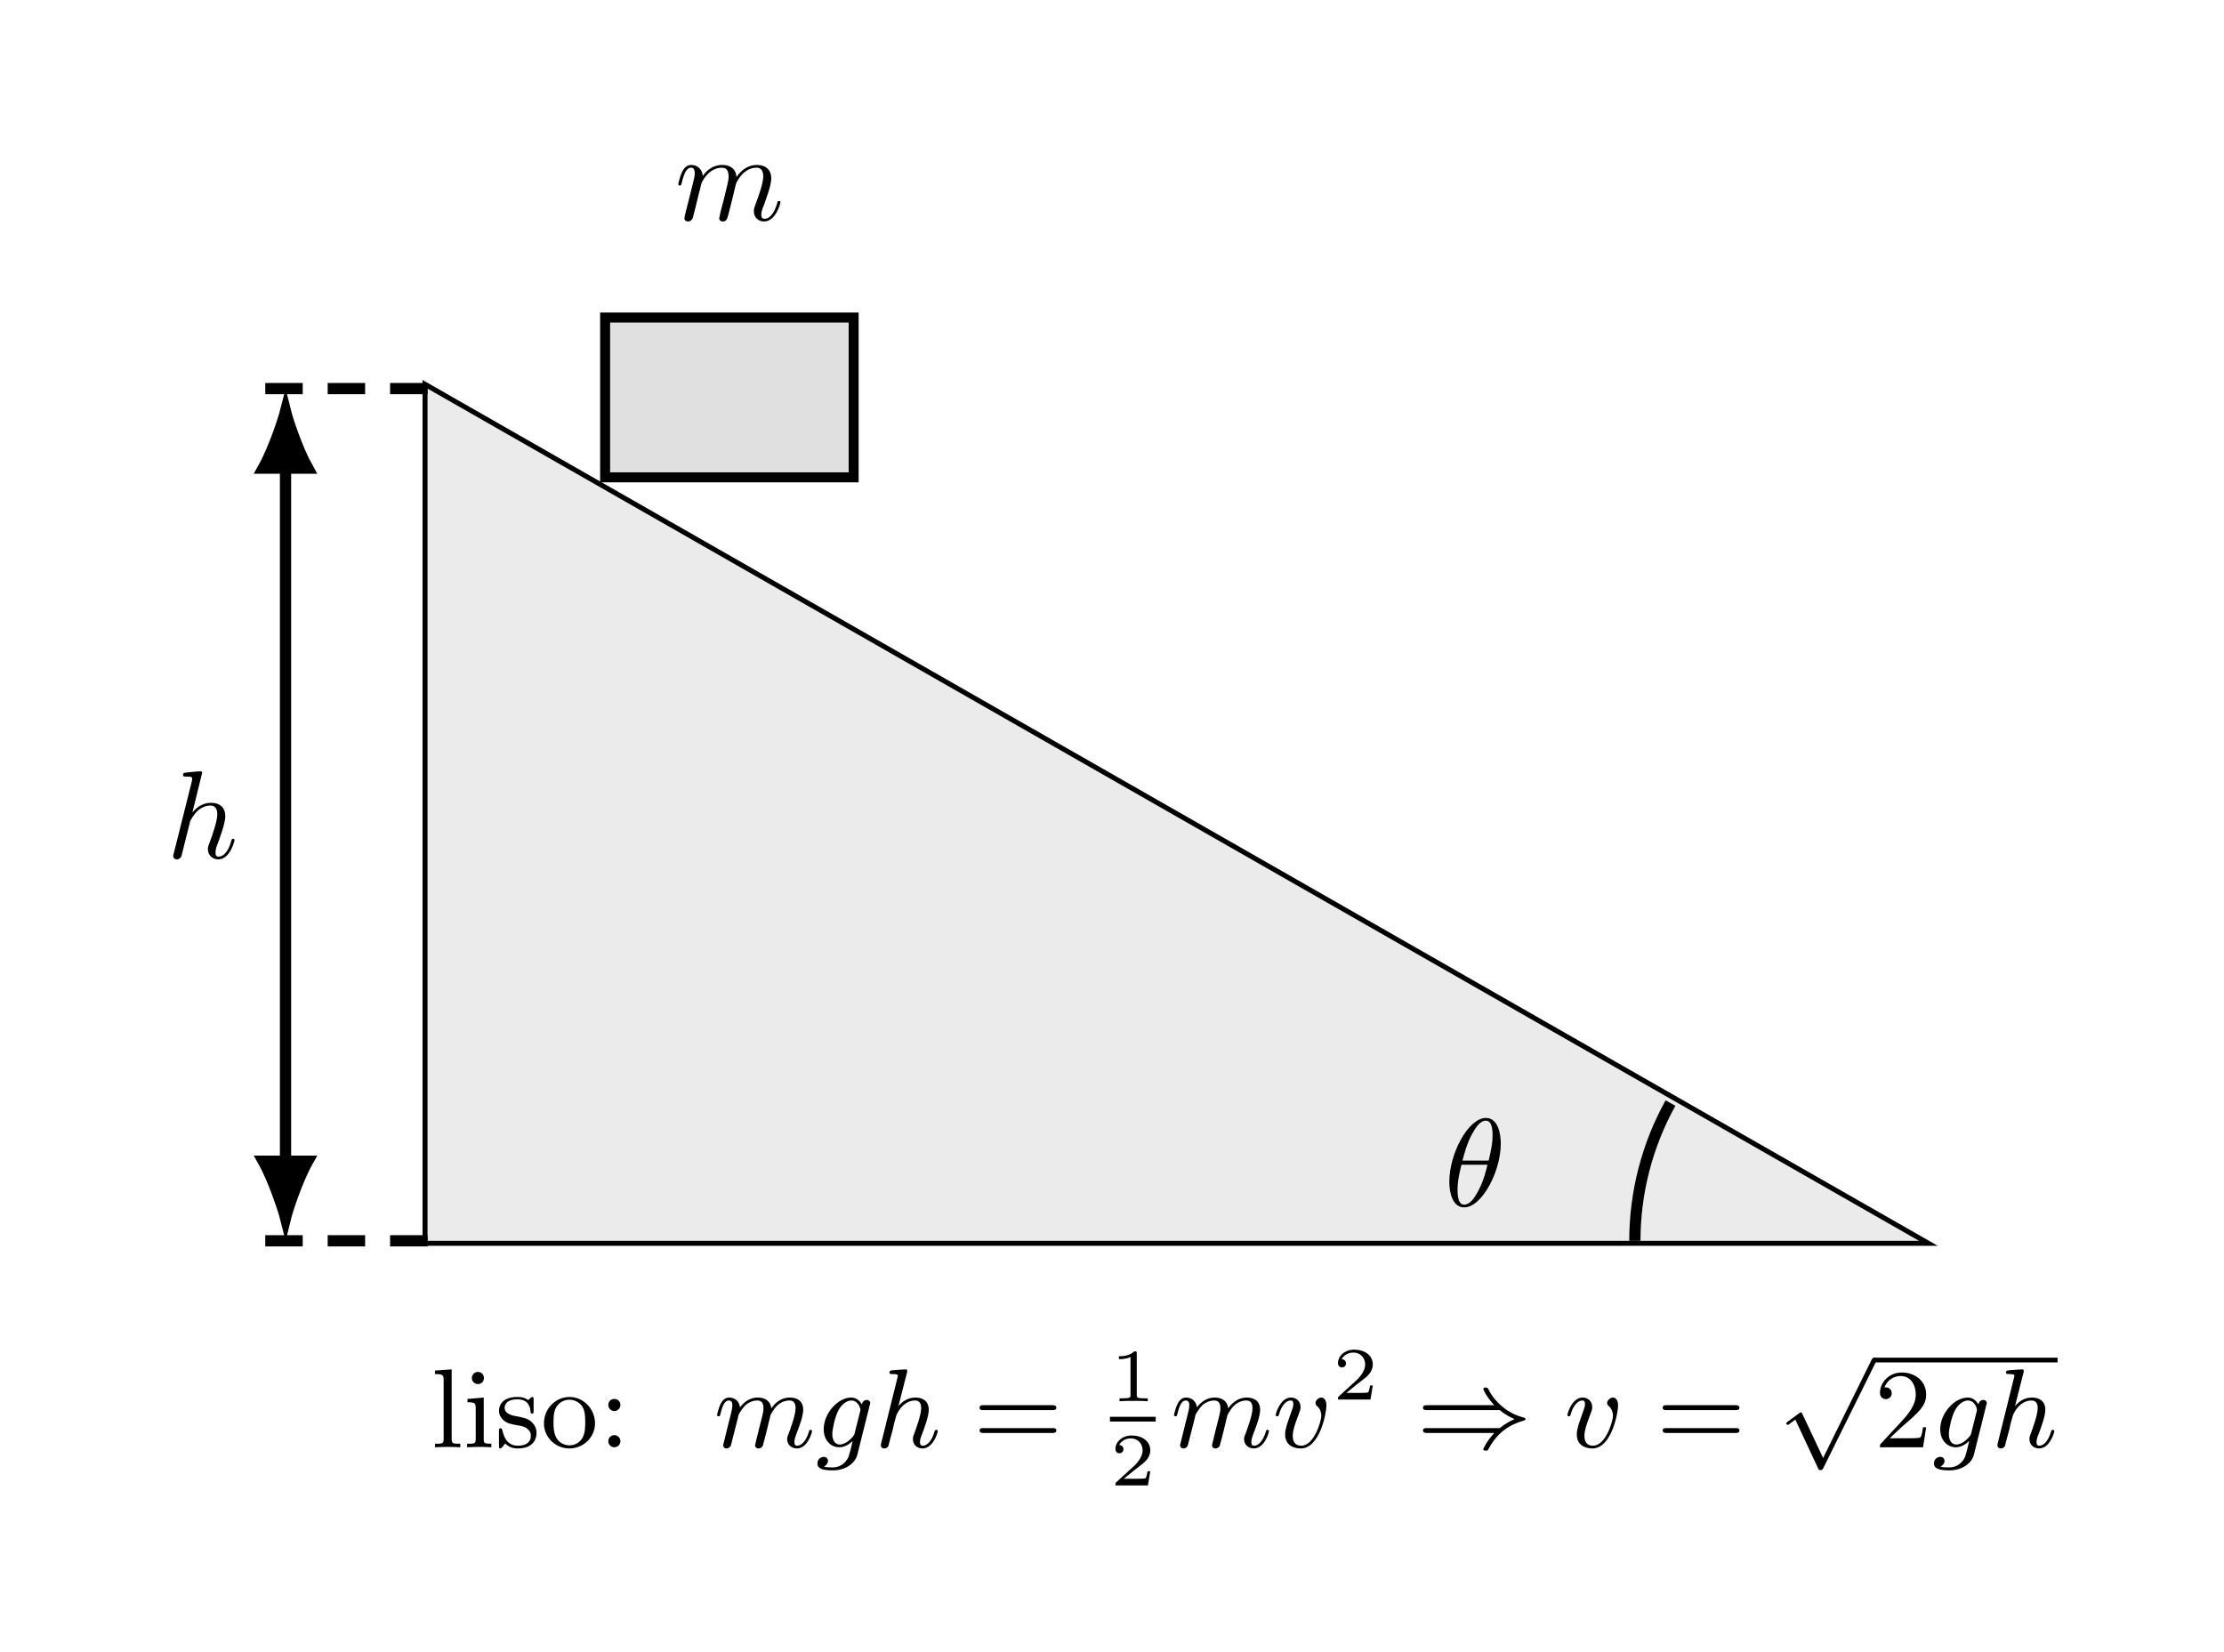
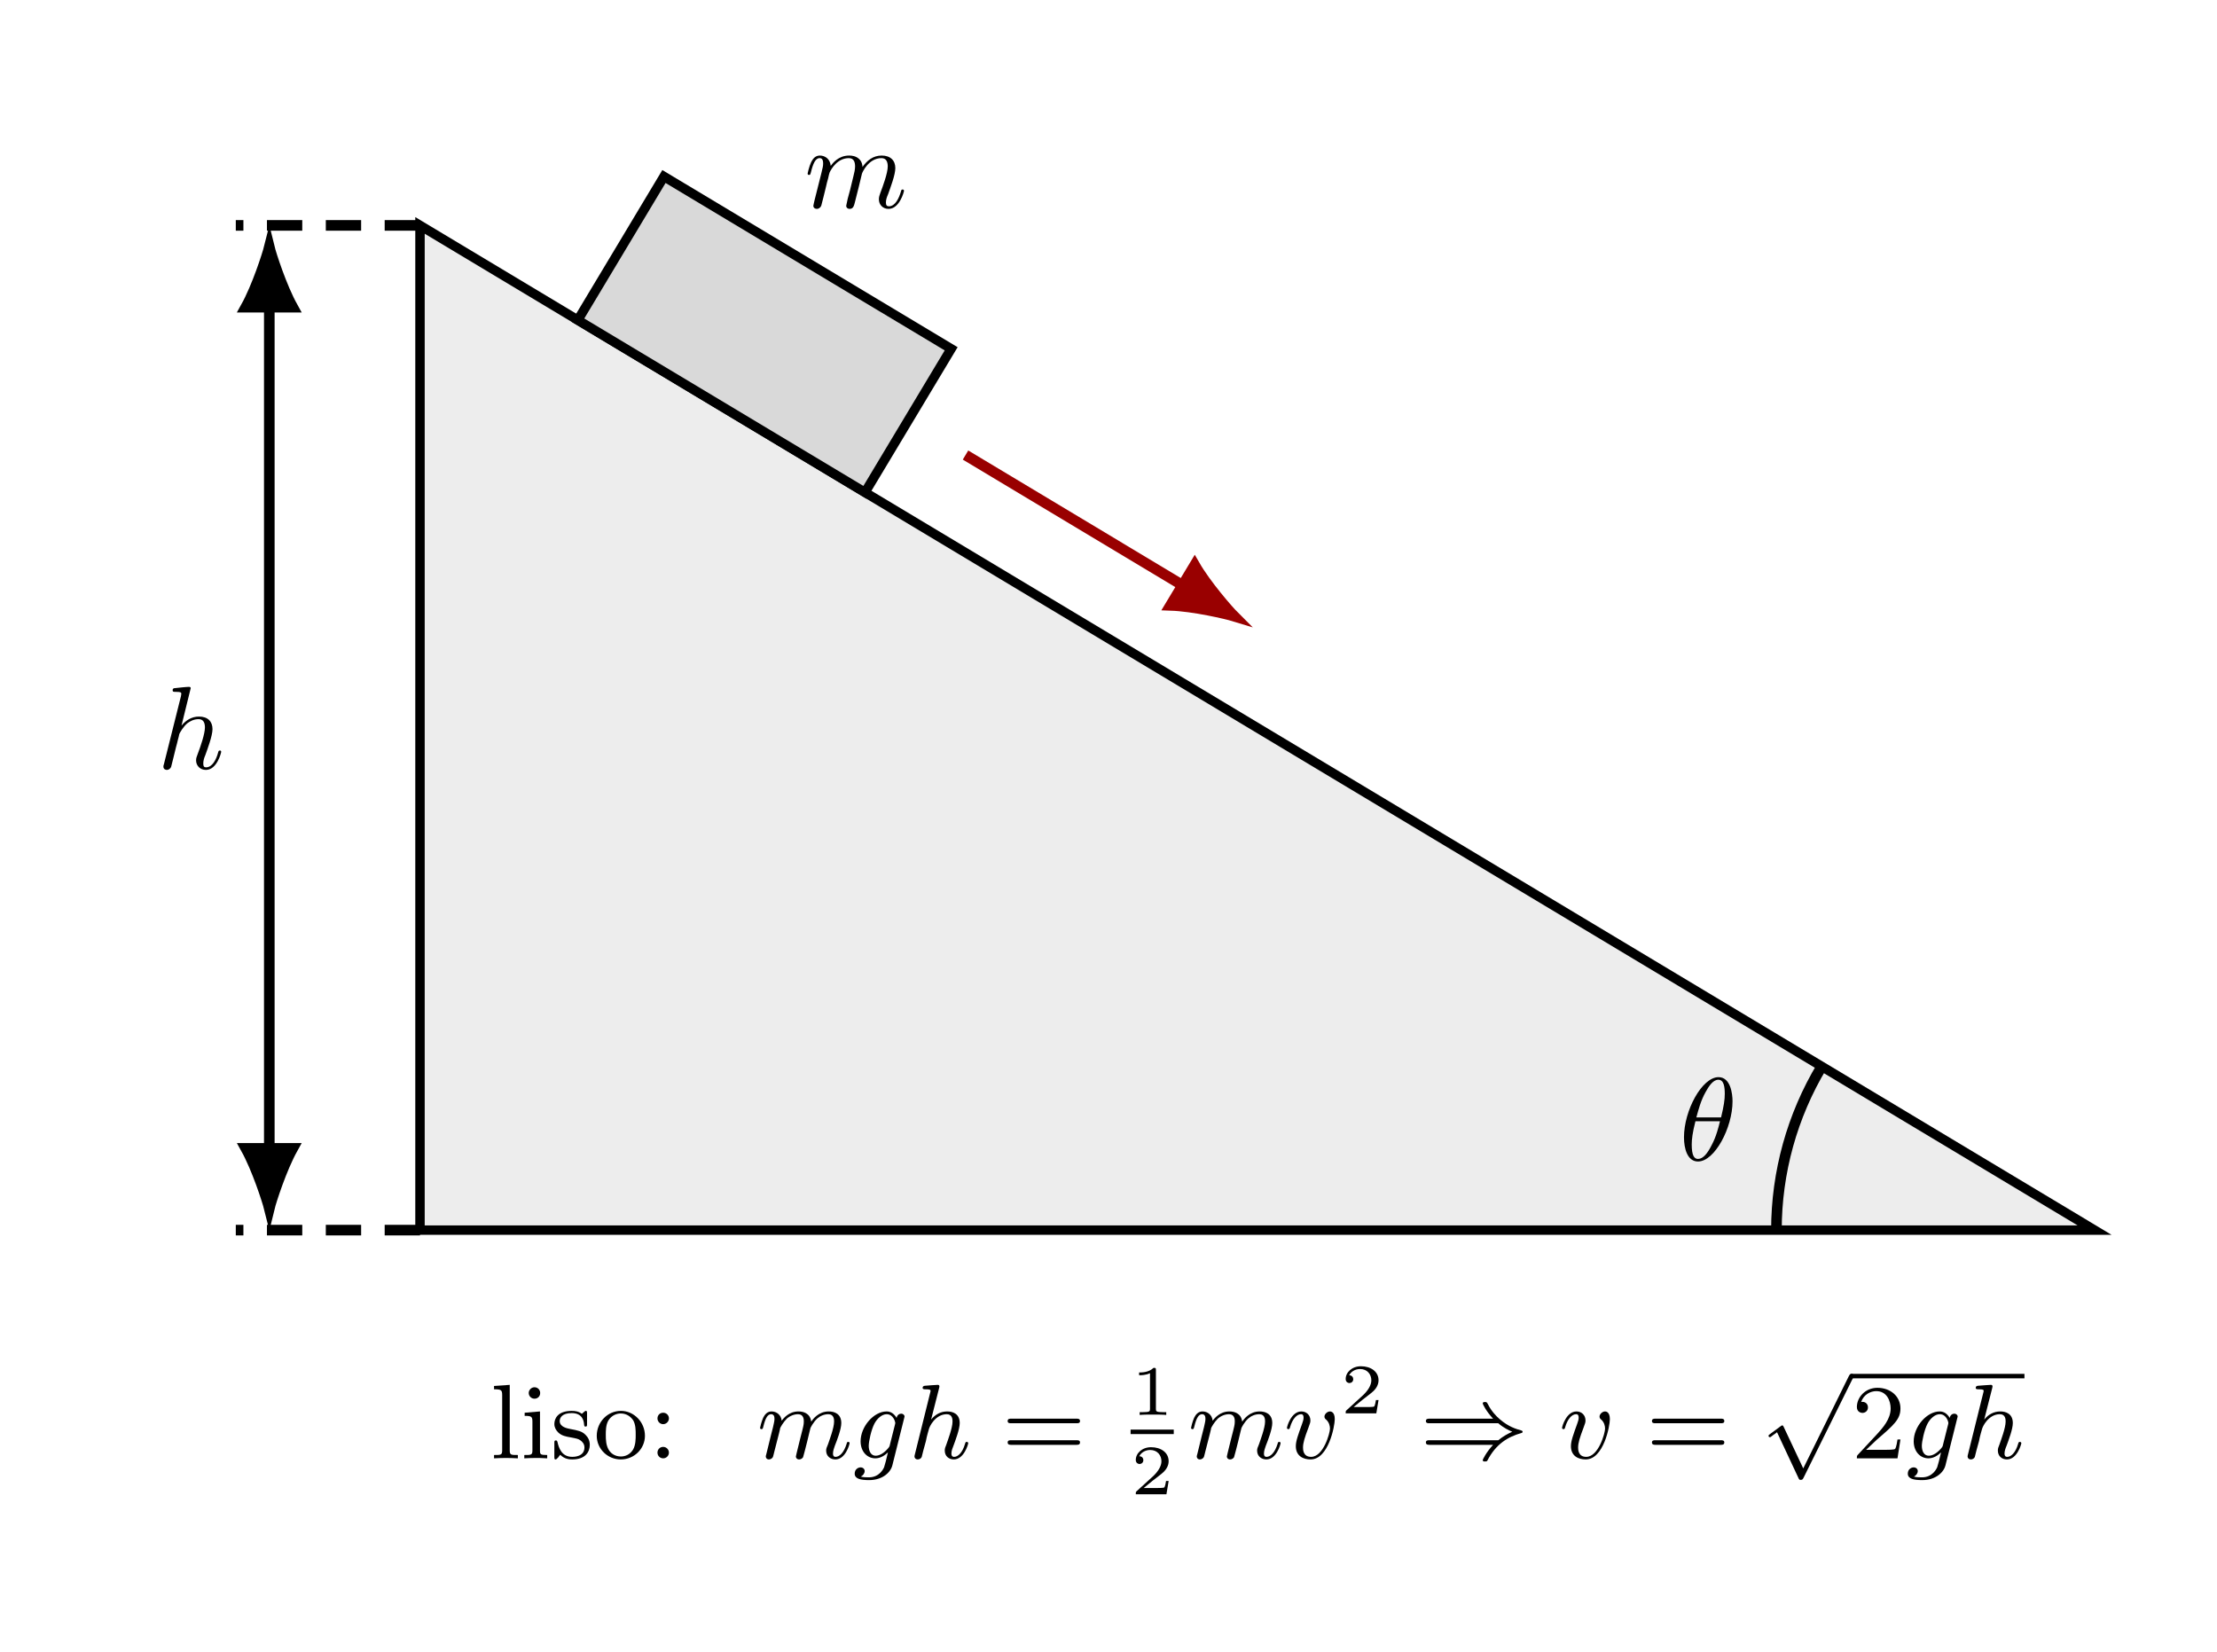
- <svg xmlns="http://www.w3.org/2000/svg" xmlns:xlink="http://www.w3.org/1999/xlink" width="177.538pt" height="131.858pt" viewBox="0 0 177.538 131.858" version="1.1">
+ <svg xmlns="http://www.w3.org/2000/svg" xmlns:xlink="http://www.w3.org/1999/xlink" width="187.641pt" height="139.763pt" viewBox="0 0 187.641 139.763" version="1.1">
  <defs>
    <g>
      <symbol overflow="visible" id="glyph0-0">
        <path style="stroke:none;" d="" />
      </symbol>
      <symbol overflow="visible" id="glyph0-1">
        <path style="stroke:none;" d="M 0.875 -0.594 C 0.844 -0.438 0.781 -0.203 0.781 -0.156 C 0.781 0.016 0.922 0.109 1.078 0.109 C 1.203 0.109 1.375 0.031 1.453 -0.172 C 1.453 -0.188 1.578 -0.656 1.641 -0.906 L 1.859 -1.797 C 1.906 -2.031 1.969 -2.25 2.031 -2.469 C 2.062 -2.641 2.141 -2.938 2.156 -2.969 C 2.297 -3.281 2.828 -4.188 3.781 -4.188 C 4.234 -4.188 4.312 -3.812 4.312 -3.484 C 4.312 -3.234 4.25 -2.953 4.172 -2.656 L 3.891 -1.5 L 3.688 -0.75 C 3.656 -0.547 3.562 -0.203 3.562 -0.156 C 3.562 0.016 3.703 0.109 3.844 0.109 C 4.156 0.109 4.219 -0.141 4.297 -0.453 C 4.438 -1.016 4.812 -2.469 4.891 -2.859 C 4.922 -2.984 5.453 -4.188 6.547 -4.188 C 6.969 -4.188 7.078 -3.844 7.078 -3.484 C 7.078 -2.922 6.656 -1.781 6.453 -1.25 C 6.375 -1.016 6.328 -0.906 6.328 -0.703 C 6.328 -0.234 6.672 0.109 7.141 0.109 C 8.078 0.109 8.453 -1.344 8.453 -1.422 C 8.453 -1.531 8.359 -1.531 8.328 -1.531 C 8.234 -1.531 8.234 -1.5 8.188 -1.344 C 8.031 -0.812 7.719 -0.109 7.172 -0.109 C 7 -0.109 6.922 -0.203 6.922 -0.438 C 6.922 -0.688 7.016 -0.922 7.109 -1.141 C 7.297 -1.672 7.719 -2.766 7.719 -3.344 C 7.719 -3.984 7.312 -4.406 6.562 -4.406 C 5.828 -4.406 5.312 -3.969 4.938 -3.438 C 4.938 -3.562 4.906 -3.906 4.625 -4.141 C 4.375 -4.359 4.062 -4.406 3.812 -4.406 C 2.906 -4.406 2.422 -3.766 2.25 -3.531 C 2.203 -4.109 1.781 -4.406 1.328 -4.406 C 0.875 -4.406 0.688 -4.016 0.594 -3.844 C 0.422 -3.484 0.297 -2.906 0.297 -2.875 C 0.297 -2.766 0.391 -2.766 0.406 -2.766 C 0.516 -2.766 0.516 -2.781 0.578 -3 C 0.75 -3.703 0.953 -4.188 1.312 -4.188 C 1.469 -4.188 1.609 -4.109 1.609 -3.734 C 1.609 -3.516 1.578 -3.406 1.453 -2.891 Z M 0.875 -0.594 " />
      </symbol>
      <symbol overflow="visible" id="glyph0-2">
        <path style="stroke:none;" d="M 2.859 -6.812 C 2.859 -6.812 2.859 -6.922 2.734 -6.922 C 2.5 -6.922 1.781 -6.844 1.516 -6.812 C 1.438 -6.812 1.328 -6.797 1.328 -6.625 C 1.328 -6.5 1.422 -6.5 1.562 -6.5 C 2.047 -6.5 2.062 -6.438 2.062 -6.328 L 2.031 -6.125 L 0.594 -0.391 C 0.547 -0.25 0.547 -0.234 0.547 -0.172 C 0.547 0.062 0.75 0.109 0.844 0.109 C 1 0.109 1.156 -0.016 1.203 -0.156 L 1.391 -0.906 L 1.609 -1.797 C 1.672 -2.031 1.734 -2.25 1.781 -2.469 C 1.797 -2.531 1.891 -2.859 1.891 -2.922 C 1.922 -3.016 2.234 -3.562 2.578 -3.844 C 2.797 -4 3.094 -4.188 3.531 -4.188 C 3.953 -4.188 4.062 -3.844 4.062 -3.484 C 4.062 -2.953 3.688 -1.859 3.453 -1.25 C 3.375 -1.031 3.312 -0.906 3.312 -0.703 C 3.312 -0.234 3.672 0.109 4.141 0.109 C 5.078 0.109 5.438 -1.344 5.438 -1.422 C 5.438 -1.531 5.359 -1.531 5.328 -1.531 C 5.219 -1.531 5.219 -1.5 5.172 -1.344 C 5.031 -0.812 4.703 -0.109 4.156 -0.109 C 3.984 -0.109 3.922 -0.203 3.922 -0.438 C 3.922 -0.688 4 -0.922 4.094 -1.141 C 4.25 -1.578 4.703 -2.766 4.703 -3.344 C 4.703 -3.984 4.312 -4.406 3.562 -4.406 C 2.938 -4.406 2.453 -4.094 2.078 -3.641 Z M 2.859 -6.812 " />
      </symbol>
      <symbol overflow="visible" id="glyph0-3">
        <path style="stroke:none;" d="M 4.531 -4.984 C 4.531 -5.641 4.359 -7.031 3.344 -7.031 C 1.953 -7.031 0.422 -4.219 0.422 -1.938 C 0.422 -1 0.703 0.109 1.609 0.109 C 3.016 0.109 4.531 -2.75 4.531 -4.984 Z M 1.469 -3.625 C 1.641 -4.25 1.844 -5.047 2.25 -5.766 C 2.516 -6.25 2.875 -6.812 3.328 -6.812 C 3.812 -6.812 3.875 -6.172 3.875 -5.609 C 3.875 -5.109 3.797 -4.609 3.562 -3.625 Z M 3.469 -3.297 C 3.359 -2.844 3.156 -2 2.766 -1.281 C 2.422 -0.594 2.047 -0.109 1.609 -0.109 C 1.281 -0.109 1.078 -0.406 1.078 -1.328 C 1.078 -1.75 1.141 -2.328 1.391 -3.297 Z M 3.469 -3.297 " />
      </symbol>
      <symbol overflow="visible" id="glyph1-0">
        <path style="stroke:none;" d="" />
      </symbol>
      <symbol overflow="visible" id="glyph1-1">
        <path style="stroke:none;" d="M 1.656 -6.219 L 0.328 -6.125 L 0.328 -5.844 C 0.938 -5.844 1.016 -5.781 1.016 -5.344 L 1.016 -0.688 C 1.016 -0.281 0.922 -0.281 0.328 -0.281 L 0.328 0 C 0.75 -0.016 0.922 -0.031 1.328 -0.031 C 1.75 -0.031 1.906 -0.016 2.344 0 L 2.344 -0.281 C 1.75 -0.281 1.656 -0.281 1.656 -0.688 Z M 1.656 -6.219 " />
      </symbol>
      <symbol overflow="visible" id="glyph1-2">
        <path style="stroke:none;" d="M 1.656 -3.969 L 0.359 -3.859 L 0.359 -3.594 C 0.938 -3.594 1.016 -3.531 1.016 -3.094 L 1.016 -0.688 C 1.016 -0.281 0.922 -0.281 0.328 -0.281 L 0.328 0 C 0.719 -0.016 0.922 -0.031 1.312 -0.031 C 1.453 -0.031 1.828 -0.031 2.266 0 L 2.266 -0.281 C 1.688 -0.281 1.656 -0.328 1.656 -0.672 Z M 1.672 -5.531 C 1.672 -5.797 1.469 -6.016 1.188 -6.016 C 0.922 -6.016 0.703 -5.781 0.703 -5.531 C 0.703 -5.266 0.922 -5.047 1.188 -5.047 C 1.469 -5.047 1.672 -5.25 1.672 -5.531 Z M 1.672 -5.531 " />
      </symbol>
      <symbol overflow="visible" id="glyph1-3">
        <path style="stroke:none;" d="M 3.078 -3.781 C 3.078 -3.938 3.078 -4.016 2.984 -4.016 C 2.938 -4.016 2.922 -4.016 2.797 -3.906 C 2.781 -3.891 2.703 -3.812 2.641 -3.766 C 2.375 -3.969 2.094 -4.016 1.781 -4.016 C 0.594 -4.016 0.312 -3.359 0.312 -2.906 C 0.312 -2.625 0.438 -2.391 0.641 -2.188 C 0.938 -1.906 1.281 -1.844 1.734 -1.766 C 2.203 -1.672 2.344 -1.656 2.547 -1.5 C 2.641 -1.422 2.859 -1.25 2.859 -0.922 C 2.859 -0.125 1.953 -0.125 1.828 -0.125 C 0.922 -0.125 0.688 -0.891 0.578 -1.375 C 0.547 -1.469 0.531 -1.516 0.438 -1.516 C 0.312 -1.516 0.312 -1.438 0.312 -1.281 L 0.312 -0.141 C 0.312 0.016 0.312 0.094 0.406 0.094 C 0.469 0.094 0.469 0.094 0.641 -0.078 C 0.672 -0.141 0.766 -0.25 0.812 -0.297 C 1.188 0.078 1.609 0.094 1.828 0.094 C 2.938 0.094 3.312 -0.547 3.312 -1.141 C 3.312 -1.547 3.141 -1.797 2.938 -2 C 2.641 -2.297 2.312 -2.359 1.656 -2.484 C 1.422 -2.531 0.766 -2.641 0.766 -3.156 C 0.766 -3.438 0.969 -3.828 1.781 -3.828 C 2.75 -3.828 2.812 -3.078 2.828 -2.859 C 2.844 -2.75 2.844 -2.688 2.953 -2.688 C 3.078 -2.688 3.078 -2.75 3.078 -2.922 Z M 3.078 -3.781 " />
      </symbol>
      <symbol overflow="visible" id="glyph1-4">
        <path style="stroke:none;" d="M 4.344 -1.906 C 4.344 -3.078 3.406 -4.016 2.312 -4.016 C 1.172 -4.016 0.266 -3.062 0.266 -1.906 C 0.266 -0.797 1.188 0.094 2.297 0.094 C 3.438 0.094 4.344 -0.812 4.344 -1.906 Z M 2.312 -0.156 C 1.859 -0.156 1.484 -0.375 1.281 -0.719 C 1.047 -1.109 1.031 -1.578 1.031 -1.984 C 1.031 -2.328 1.031 -2.828 1.25 -3.203 C 1.531 -3.656 1.969 -3.797 2.297 -3.797 C 2.812 -3.797 3.172 -3.5 3.359 -3.203 C 3.562 -2.828 3.562 -2.375 3.562 -1.984 C 3.562 -1.656 3.562 -1.141 3.344 -0.75 C 3.094 -0.328 2.688 -0.156 2.312 -0.156 Z M 2.312 -0.156 " />
      </symbol>
      <symbol overflow="visible" id="glyph1-5">
        <path style="stroke:none;" d="M 1.766 -3.375 C 1.766 -3.656 1.547 -3.859 1.281 -3.859 C 1 -3.859 0.797 -3.656 0.797 -3.375 C 0.797 -3.125 1 -2.891 1.281 -2.891 C 1.547 -2.891 1.766 -3.125 1.766 -3.375 Z M 1.766 -0.484 C 1.766 -0.75 1.547 -0.969 1.281 -0.969 C 1 -0.969 0.797 -0.75 0.797 -0.484 C 0.797 -0.219 1 0 1.281 0 C 1.547 0 1.766 -0.219 1.766 -0.484 Z M 1.766 -0.484 " />
      </symbol>
      <symbol overflow="visible" id="glyph1-6">
        <path style="stroke:none;" d="M 6.344 -2.969 C 6.469 -2.969 6.641 -2.969 6.641 -3.156 C 6.641 -3.359 6.453 -3.359 6.312 -3.359 L 0.844 -3.359 C 0.703 -3.359 0.516 -3.359 0.516 -3.156 C 0.516 -2.969 0.688 -2.969 0.812 -2.969 Z M 6.312 -1.141 C 6.453 -1.141 6.641 -1.141 6.641 -1.344 C 6.641 -1.531 6.469 -1.531 6.344 -1.531 L 0.812 -1.531 C 0.688 -1.531 0.516 -1.531 0.516 -1.344 C 0.516 -1.141 0.703 -1.141 0.844 -1.141 Z M 6.312 -1.141 " />
      </symbol>
      <symbol overflow="visible" id="glyph1-7">
        <path style="stroke:none;" d="M 4.141 -1.594 L 3.891 -1.594 C 3.875 -1.469 3.797 -0.938 3.688 -0.797 C 3.625 -0.719 3.016 -0.719 2.828 -0.719 L 1.234 -0.719 L 2.125 -1.562 C 3.594 -2.828 4.141 -3.312 4.141 -4.219 C 4.141 -5.25 3.297 -5.969 2.188 -5.969 C 1.156 -5.969 0.453 -5.156 0.453 -4.344 C 0.453 -3.891 0.844 -3.844 0.922 -3.844 C 1.125 -3.844 1.391 -3.984 1.391 -4.312 C 1.391 -4.578 1.203 -4.781 0.922 -4.781 C 0.875 -4.781 0.859 -4.781 0.812 -4.766 C 1.031 -5.406 1.609 -5.688 2.094 -5.688 C 3 -5.688 3.312 -4.844 3.312 -4.219 C 3.312 -3.312 2.625 -2.562 2.203 -2.094 L 0.562 -0.328 C 0.453 -0.219 0.453 -0.203 0.453 0 L 3.891 0 Z M 4.141 -1.594 " />
      </symbol>
      <symbol overflow="visible" id="glyph2-0">
        <path style="stroke:none;" d="" />
      </symbol>
      <symbol overflow="visible" id="glyph2-1">
        <path style="stroke:none;" d="M 1.688 -1.406 C 1.797 -1.828 1.969 -2.484 1.969 -2.562 C 1.984 -2.609 2.219 -3.047 2.531 -3.359 C 2.797 -3.594 3.141 -3.734 3.484 -3.734 C 3.969 -3.734 3.969 -3.266 3.969 -3.109 C 3.969 -3 3.969 -2.875 3.859 -2.438 L 3.656 -1.641 C 3.375 -0.484 3.297 -0.203 3.297 -0.156 C 3.297 -0.047 3.375 0.094 3.578 0.094 C 3.703 0.094 3.844 0.016 3.906 -0.094 C 3.922 -0.141 4 -0.438 4.047 -0.609 L 4.25 -1.406 C 4.344 -1.828 4.516 -2.484 4.531 -2.562 C 4.547 -2.609 4.766 -3.047 5.094 -3.359 C 5.359 -3.594 5.688 -3.734 6.047 -3.734 C 6.531 -3.734 6.531 -3.266 6.531 -3.109 C 6.531 -2.562 6.109 -1.469 6.016 -1.188 C 5.906 -0.922 5.859 -0.828 5.859 -0.656 C 5.859 -0.172 6.234 0.094 6.641 0.094 C 7.5 0.094 7.844 -1.188 7.844 -1.281 C 7.844 -1.328 7.828 -1.391 7.734 -1.391 C 7.625 -1.391 7.625 -1.344 7.594 -1.234 C 7.359 -0.469 6.984 -0.125 6.656 -0.125 C 6.594 -0.125 6.438 -0.125 6.438 -0.406 C 6.438 -0.641 6.531 -0.875 6.594 -1.062 C 6.781 -1.531 7.141 -2.469 7.141 -2.984 C 7.141 -3.781 6.547 -3.969 6.078 -3.969 C 5.219 -3.969 4.75 -3.328 4.594 -3.109 C 4.5 -3.844 3.891 -3.969 3.516 -3.969 C 2.688 -3.969 2.25 -3.375 2.094 -3.188 C 2.047 -3.672 1.672 -3.969 1.234 -3.969 C 0.859 -3.969 0.656 -3.688 0.531 -3.438 C 0.391 -3.125 0.266 -2.625 0.266 -2.578 C 0.266 -2.5 0.328 -2.469 0.391 -2.469 C 0.484 -2.469 0.5 -2.516 0.547 -2.703 C 0.719 -3.406 0.906 -3.734 1.203 -3.734 C 1.484 -3.734 1.484 -3.453 1.484 -3.312 C 1.484 -3.125 1.406 -2.859 1.359 -2.625 C 1.297 -2.391 1.203 -2 1.172 -1.891 L 0.812 -0.422 C 0.75 -0.203 0.75 -0.188 0.75 -0.156 C 0.75 -0.047 0.828 0.094 1.016 0.094 C 1.141 0.094 1.281 0.016 1.344 -0.094 C 1.375 -0.141 1.438 -0.438 1.484 -0.609 Z M 1.688 -1.406 " />
      </symbol>
      <symbol overflow="visible" id="glyph2-2">
        <path style="stroke:none;" d="M 4.375 -3.531 C 4.375 -3.672 4.25 -3.781 4.094 -3.781 C 3.938 -3.781 3.75 -3.672 3.703 -3.422 C 3.5 -3.766 3.219 -3.969 2.859 -3.969 C 1.766 -3.969 0.656 -2.688 0.656 -1.438 C 0.656 -0.594 1.188 0 1.906 0 C 2.312 0 2.672 -0.219 2.969 -0.5 C 2.859 0 2.703 0.594 2.641 0.766 C 2.594 0.859 2.266 1.609 1.359 1.609 C 1.188 1.609 0.891 1.609 0.672 1.547 C 0.844 1.469 1 1.281 1 1.078 C 1 0.891 0.844 0.766 0.656 0.766 C 0.453 0.766 0.156 0.922 0.156 1.297 C 0.156 1.734 0.656 1.844 1.375 1.844 C 2.531 1.844 3.203 1.172 3.344 0.594 Z M 3.141 -1.172 C 3.109 -1 3.094 -0.984 2.953 -0.812 C 2.5 -0.297 2.109 -0.219 1.938 -0.219 C 1.5 -0.219 1.344 -0.656 1.344 -1.062 C 1.344 -1.406 1.547 -2.406 1.828 -2.938 C 2.047 -3.359 2.453 -3.734 2.859 -3.734 C 3.438 -3.734 3.594 -3.062 3.594 -2.984 C 3.594 -2.953 3.562 -2.891 3.562 -2.844 Z M 3.141 -1.172 " />
      </symbol>
      <symbol overflow="visible" id="glyph2-3">
        <path style="stroke:none;" d="M 2.578 -5.922 C 2.609 -6.047 2.609 -6.062 2.609 -6.094 C 2.609 -6.172 2.562 -6.219 2.469 -6.219 C 2.344 -6.219 1.562 -6.156 1.375 -6.141 C 1.297 -6.125 1.188 -6.109 1.188 -5.969 C 1.188 -5.844 1.297 -5.844 1.438 -5.844 C 1.859 -5.844 1.859 -5.781 1.859 -5.703 C 1.859 -5.672 1.859 -5.656 1.812 -5.484 L 0.531 -0.328 C 0.5 -0.203 0.5 -0.188 0.5 -0.156 C 0.5 -0.016 0.609 0.094 0.766 0.094 C 0.922 0.094 1.047 0.016 1.109 -0.109 C 1.125 -0.156 1.203 -0.484 1.25 -0.672 L 1.469 -1.469 C 1.484 -1.609 1.578 -1.953 1.609 -2.078 L 1.719 -2.469 C 1.766 -2.688 2.266 -3.734 3.234 -3.734 C 3.719 -3.734 3.719 -3.266 3.719 -3.109 C 3.719 -2.562 3.297 -1.469 3.203 -1.188 C 3.094 -0.922 3.062 -0.828 3.062 -0.656 C 3.062 -0.172 3.422 0.094 3.828 0.094 C 4.688 0.094 5.047 -1.188 5.047 -1.281 C 5.047 -1.328 5.016 -1.391 4.922 -1.391 C 4.828 -1.391 4.812 -1.344 4.781 -1.234 C 4.562 -0.469 4.172 -0.125 3.859 -0.125 C 3.797 -0.125 3.625 -0.125 3.625 -0.406 C 3.625 -0.641 3.719 -0.875 3.797 -1.062 C 3.969 -1.531 4.328 -2.469 4.328 -2.984 C 4.328 -3.781 3.734 -3.969 3.266 -3.969 C 2.719 -3.969 2.266 -3.719 1.906 -3.281 Z M 2.578 -5.922 " />
      </symbol>
      <symbol overflow="visible" id="glyph2-4">
        <path style="stroke:none;" d="M 4.312 -3.312 C 4.312 -3.938 3.984 -3.969 3.906 -3.969 C 3.672 -3.969 3.438 -3.734 3.438 -3.531 C 3.438 -3.391 3.531 -3.312 3.594 -3.266 C 3.828 -3.047 3.906 -2.75 3.906 -2.516 C 3.906 -2.125 3.344 -0.125 2.312 -0.125 C 1.625 -0.125 1.625 -0.75 1.625 -0.922 C 1.625 -1.297 1.766 -1.766 2.078 -2.578 C 2.219 -2.953 2.25 -3.047 2.25 -3.203 C 2.25 -3.656 1.922 -3.969 1.484 -3.969 C 0.625 -3.969 0.266 -2.688 0.266 -2.578 C 0.266 -2.5 0.328 -2.469 0.391 -2.469 C 0.484 -2.469 0.5 -2.531 0.531 -2.641 C 0.719 -3.297 1.078 -3.734 1.453 -3.734 C 1.625 -3.734 1.672 -3.625 1.672 -3.438 C 1.672 -3.297 1.625 -3.125 1.547 -2.922 C 1.234 -2.047 1.016 -1.484 1.016 -1.031 C 1.016 -0.188 1.656 0.094 2.266 0.094 C 3.781 0.094 4.312 -2.734 4.312 -3.312 Z M 4.312 -3.312 " />
      </symbol>
      <symbol overflow="visible" id="glyph3-0">
        <path style="stroke:none;" d="" />
      </symbol>
      <symbol overflow="visible" id="glyph3-1">
        <path style="stroke:none;" d="M 2.141 -3.797 C 2.141 -3.984 2.125 -3.984 1.938 -3.984 C 1.547 -3.594 0.938 -3.594 0.719 -3.594 L 0.719 -3.359 C 0.875 -3.359 1.281 -3.359 1.641 -3.531 L 1.641 -0.516 C 1.641 -0.312 1.641 -0.234 1.016 -0.234 L 0.766 -0.234 L 0.766 0 C 1.094 -0.031 1.562 -0.031 1.891 -0.031 C 2.219 -0.031 2.688 -0.031 3.016 0 L 3.016 -0.234 L 2.766 -0.234 C 2.141 -0.234 2.141 -0.312 2.141 -0.516 Z M 2.141 -3.797 " />
      </symbol>
      <symbol overflow="visible" id="glyph3-2">
        <path style="stroke:none;" d="M 3.219 -1.125 L 3 -1.125 C 2.984 -1.031 2.922 -0.641 2.844 -0.578 C 2.797 -0.531 2.312 -0.531 2.219 -0.531 L 1.109 -0.531 L 1.875 -1.156 C 2.078 -1.328 2.609 -1.703 2.797 -1.891 C 2.969 -2.062 3.219 -2.375 3.219 -2.797 C 3.219 -3.547 2.547 -3.984 1.734 -3.984 C 0.969 -3.984 0.438 -3.469 0.438 -2.906 C 0.438 -2.609 0.688 -2.562 0.75 -2.562 C 0.906 -2.562 1.078 -2.672 1.078 -2.891 C 1.078 -3.016 1 -3.219 0.734 -3.219 C 0.875 -3.516 1.234 -3.75 1.656 -3.75 C 2.281 -3.75 2.609 -3.281 2.609 -2.797 C 2.609 -2.375 2.328 -1.938 1.922 -1.547 L 0.5 -0.25 C 0.438 -0.188 0.438 -0.188 0.438 0 L 3.031 0 Z M 3.219 -1.125 " />
      </symbol>
      <symbol overflow="visible" id="glyph4-0">
        <path style="stroke:none;" d="" />
      </symbol>
      <symbol overflow="visible" id="glyph4-1">
        <path style="stroke:none;" d="M 6.641 -2.969 C 7.094 -2.578 7.531 -2.375 7.828 -2.25 C 7.438 -2.078 7.047 -1.859 6.641 -1.531 L 0.828 -1.531 C 0.688 -1.531 0.516 -1.531 0.516 -1.344 C 0.516 -1.141 0.703 -1.141 0.875 -1.141 L 6.203 -1.141 C 5.641 -0.531 5.328 0.078 5.328 0.156 C 5.328 0.266 5.438 0.266 5.516 0.266 C 5.625 0.266 5.672 0.266 5.719 0.188 C 6.438 -1.203 7.438 -1.812 8.594 -2.141 C 8.672 -2.156 8.703 -2.203 8.703 -2.25 C 8.703 -2.328 8.625 -2.344 8.594 -2.359 C 8.156 -2.484 7.531 -2.656 6.766 -3.312 C 6.438 -3.594 6.047 -4.016 5.766 -4.578 C 5.672 -4.75 5.656 -4.766 5.516 -4.766 C 5.438 -4.766 5.328 -4.766 5.328 -4.641 C 5.328 -4.578 5.625 -3.969 6.203 -3.359 L 0.875 -3.359 C 0.703 -3.359 0.516 -3.359 0.516 -3.156 C 0.516 -2.969 0.688 -2.969 0.828 -2.969 Z M 6.641 -2.969 " />
      </symbol>
      <symbol overflow="visible" id="glyph4-2">
        <path style="stroke:none;" d="M 3.594 7.625 L 1.953 4.141 C 1.891 4 1.859 3.984 1.812 3.984 C 1.766 3.984 1.75 4.016 1.672 4.062 L 0.781 4.719 C 0.703 4.766 0.656 4.812 0.656 4.875 C 0.656 4.906 0.688 4.984 0.766 4.984 C 0.828 4.984 0.875 4.938 1.078 4.781 C 1.156 4.734 1.281 4.641 1.375 4.562 L 3.188 8.438 C 3.25 8.594 3.297 8.594 3.375 8.594 C 3.516 8.594 3.547 8.562 3.625 8.406 L 7.797 -0.016 C 7.828 -0.062 7.859 -0.141 7.859 -0.188 C 7.859 -0.312 7.781 -0.391 7.672 -0.391 C 7.594 -0.391 7.531 -0.344 7.453 -0.188 Z M 3.594 7.625 " />
      </symbol>
    </g>
+     <clipPath id="clip1">
+       <path d="M 24 7 L 187.641 7 L 187.641 116 L 24 116 Z M 24 7 " />
+     </clipPath>
  </defs>
  <g id="surface1">
-     <path style="fill:none;stroke-width:0.797;stroke-linecap:butt;stroke-linejoin:miter;stroke:rgb(0%,0%,0%);stroke-opacity:1;stroke-miterlimit:10;" d="M -0.001 68.03 L 119.058 -0.001 L -0.001 -0.001 Z M -0.001 68.03 " transform="matrix(1,0,0,-1,34.13,99.05)" />
-     <path style=" stroke:none;fill-rule:nonzero;fill:rgb(92%,92%,92%);fill-opacity:1;" d="M 34.129 31.02 L 153.188 99.051 L 34.129 99.051 Z M 34.129 31.02 " />
-     <path style="fill-rule:nonzero;fill:rgb(87.999%,87.999%,87.999%);fill-opacity:1;stroke-width:0.797;stroke-linecap:butt;stroke-linejoin:miter;stroke:rgb(0%,0%,0%);stroke-opacity:1;stroke-miterlimit:10;" d="M 14.175 60.945 L 14.175 73.702 L 34.015 73.702 L 34.015 60.945 Z M 14.175 60.945 " transform="matrix(1,0,0,-1,34.13,99.05)" />
+     <path style=" stroke:none;fill-rule:nonzero;fill:rgb(92.999%,92.999%,92.999%);fill-opacity:1;" d="M 35.547 104.121 L 177.281 104.121 L 35.547 19.078 Z M 35.547 104.121 " />
+     <g clip-path="url(#clip1)" clip-rule="nonzero">
+       <path style="fill:none;stroke-width:0.797;stroke-linecap:butt;stroke-linejoin:miter;stroke:rgb(0%,0%,0%);stroke-opacity:1;stroke-miterlimit:10;" d="M -0.001 -0.001 L 141.733 -0.001 L -0.001 85.042 Z M -0.001 -0.001 " transform="matrix(1,0,0,-1,35.548,104.12)" />
+     </g>
+     <path style="fill-rule:nonzero;fill:rgb(84.999%,84.999%,84.999%);fill-opacity:1;stroke-width:0.797;stroke-linecap:butt;stroke-linejoin:miter;stroke:rgb(0%,0%,0%);stroke-opacity:1;stroke-miterlimit:10;" d="M 13.358 77.026 L 20.647 89.179 L 44.956 74.597 L 37.663 62.444 Z M 13.358 77.026 " transform="matrix(1,0,0,-1,35.548,104.12)" />
    <g style="fill:rgb(0%,0%,0%);fill-opacity:1;">
-       <use xlink:href="#glyph0-1" x="53.851" y="17.573" />
+       <use xlink:href="#glyph0-1" x="68.059" y="17.572" />
    </g>
-     <path style="fill:none;stroke-width:0.897;stroke-linecap:butt;stroke-linejoin:miter;stroke:rgb(0%,0%,0%);stroke-opacity:1;stroke-dasharray:2.989,1.993;stroke-miterlimit:10;" d="M -0.001 68.03 L -14.173 68.03 " transform="matrix(1,0,0,-1,34.13,99.05)" />
-     <path style="fill:none;stroke-width:0.897;stroke-linecap:butt;stroke-linejoin:miter;stroke:rgb(0%,0%,0%);stroke-opacity:1;stroke-dasharray:2.989,1.993;stroke-miterlimit:10;" d="M -0.001 -0.001 L -14.173 -0.001 " transform="matrix(1,0,0,-1,34.13,99.05)" />
-     <path style="fill:none;stroke-width:0.897;stroke-linecap:butt;stroke-linejoin:miter;stroke:rgb(0%,0%,0%);stroke-opacity:1;stroke-miterlimit:10;" d="M -11.337 6.355 L -11.337 61.679 " transform="matrix(1,0,0,-1,34.13,99.05)" />
-     <path style="fill-rule:nonzero;fill:rgb(0%,0%,0%);fill-opacity:1;stroke-width:0.897;stroke-linecap:butt;stroke-linejoin:miter;stroke:rgb(0%,0%,0%);stroke-opacity:1;stroke-miterlimit:10;" d="M 4.508 0.002 C 3.953 0.138 1.52 0.919 0 1.771 L 0 -1.772 C 1.52 -0.92 3.953 -0.139 4.508 0.002 Z M 4.508 0.002 " transform="matrix(0,1,1,0,22.79145,92.69511)" />
-     <path style="fill-rule:nonzero;fill:rgb(0%,0%,0%);fill-opacity:1;stroke-width:0.897;stroke-linecap:butt;stroke-linejoin:miter;stroke:rgb(0%,0%,0%);stroke-opacity:1;stroke-miterlimit:10;" d="M 4.506 -0.002 C 3.955 0.139 1.521 0.92 0.002 1.772 L 0.002 -1.771 C 1.521 -0.919 3.955 -0.138 4.506 -0.002 Z M 4.506 -0.002 " transform="matrix(0,-1,-1,0,22.79145,37.37274)" />
+     <path style="fill:none;stroke-width:0.897;stroke-linecap:butt;stroke-linejoin:miter;stroke:rgb(59.999%,0%,0%);stroke-opacity:1;stroke-miterlimit:10;" d="M 46.171 65.604 L 64.542 54.581 " transform="matrix(1,0,0,-1,35.548,104.12)" />
+     <path style="fill-rule:nonzero;fill:rgb(59.999%,0%,0%);fill-opacity:1;stroke-width:0.897;stroke-linecap:butt;stroke-linejoin:miter;stroke:rgb(59.999%,0%,0%);stroke-opacity:1;stroke-miterlimit:10;" d="M 5.073 -0 C 4.451 0.155 1.712 1.031 0.002 1.983 L -0.002 -1.983 C 1.714 -1.031 4.45 -0.155 5.073 -0 Z M 5.073 -0 " transform="matrix(0.8575,0.51443,0.51443,-0.8575,100.0916,49.53891)" />
+     <path style="fill:none;stroke-width:0.897;stroke-linecap:butt;stroke-linejoin:miter;stroke:rgb(0%,0%,0%);stroke-opacity:1;stroke-dasharray:2.989,1.993;stroke-miterlimit:10;" d="M -0.001 -0.001 L -15.591 -0.001 " transform="matrix(1,0,0,-1,35.548,104.12)" />
+     <path style="fill:none;stroke-width:0.897;stroke-linecap:butt;stroke-linejoin:miter;stroke:rgb(0%,0%,0%);stroke-opacity:1;stroke-dasharray:2.989,1.993;stroke-miterlimit:10;" d="M -0.001 85.042 L -15.591 85.042 " transform="matrix(1,0,0,-1,35.548,104.12)" />
+     <path style="fill:none;stroke-width:0.897;stroke-linecap:butt;stroke-linejoin:miter;stroke:rgb(0%,0%,0%);stroke-opacity:1;stroke-miterlimit:10;" d="M -12.755 6.921 L -12.755 78.12 " transform="matrix(1,0,0,-1,35.548,104.12)" />
+     <path style="fill-rule:nonzero;fill:rgb(0%,0%,0%);fill-opacity:1;stroke-width:0.897;stroke-linecap:butt;stroke-linejoin:miter;stroke:rgb(0%,0%,0%);stroke-opacity:1;stroke-miterlimit:10;" d="M 5.075 0.001 C 4.45 0.153 1.712 1.032 0.001 1.981 L 0.001 -1.983 C 1.712 -1.03 4.45 -0.155 5.075 0.001 Z M 5.075 0.001 " transform="matrix(0,1,1,0,22.79205,97.19816)" />
+     <path style="fill-rule:nonzero;fill:rgb(0%,0%,0%);fill-opacity:1;stroke-width:0.897;stroke-linecap:butt;stroke-linejoin:miter;stroke:rgb(0%,0%,0%);stroke-opacity:1;stroke-miterlimit:10;" d="M 5.072 -0.001 C 4.451 0.155 1.712 1.03 0.001 1.983 L 0.001 -1.981 C 1.712 -1.032 4.451 -0.153 5.072 -0.001 Z M 5.072 -0.001 " transform="matrix(0,-1,-1,0,22.79205,26.00144)" />
    <g style="fill:rgb(0%,0%,0%);fill-opacity:1;">
-       <use xlink:href="#glyph0-2" x="13.283" y="68.493" />
+       <use xlink:href="#glyph0-2" x="13.283" y="65.059" />
    </g>
-     <path style="fill:none;stroke-width:0.897;stroke-linecap:butt;stroke-linejoin:miter;stroke:rgb(0%,0%,0%);stroke-opacity:1;stroke-miterlimit:10;" d="M 96.378 -0.001 C 96.378 3.847 97.358 7.632 99.222 10.995 " transform="matrix(1,0,0,-1,34.13,99.05)" />
+     <path style="fill:none;stroke-width:0.897;stroke-linecap:butt;stroke-linejoin:miter;stroke:rgb(0%,0%,0%);stroke-opacity:1;stroke-miterlimit:10;" d="M 114.804 -0.001 C 114.804 4.886 116.136 9.682 118.651 13.87 " transform="matrix(1,0,0,-1,35.548,104.12)" />
    <g style="fill:rgb(0%,0%,0%);fill-opacity:1;">
-       <use xlink:href="#glyph0-3" x="115.275" y="96.273" />
+       <use xlink:href="#glyph0-3" x="142.106" y="98.204" />
    </g>
    <g style="fill:rgb(0%,0%,0%);fill-opacity:1;">
-       <use xlink:href="#glyph1-1" x="34.4" y="115.532" />
-       <use xlink:href="#glyph1-2" x="36.96" y="115.532" />
-       <use xlink:href="#glyph1-3" x="39.52" y="115.532" />
-       <use xlink:href="#glyph1-4" x="43.155" y="115.532" />
-       <use xlink:href="#glyph1-5" x="47.763" y="115.532" />
+       <use xlink:href="#glyph1-1" x="41.487" y="123.437" />
+       <use xlink:href="#glyph1-2" x="44.047" y="123.437" />
+       <use xlink:href="#glyph1-3" x="46.607" y="123.437" />
+       <use xlink:href="#glyph1-4" x="50.242" y="123.437" />
+       <use xlink:href="#glyph1-5" x="54.85" y="123.437" />
    </g>
    <g style="fill:rgb(0%,0%,0%);fill-opacity:1;">
-       <use xlink:href="#glyph2-1" x="56.978" y="115.532" />
-       <use xlink:href="#glyph2-2" x="65.097" y="115.532" />
+       <use xlink:href="#glyph2-1" x="64.064" y="123.437" />
+       <use xlink:href="#glyph2-2" x="72.183" y="123.437" />
    </g>
    <g style="fill:rgb(0%,0%,0%);fill-opacity:1;">
-       <use xlink:href="#glyph2-3" x="69.814" y="115.532" />
+       <use xlink:href="#glyph2-3" x="76.9" y="123.437" />
    </g>
    <g style="fill:rgb(0%,0%,0%);fill-opacity:1;">
-       <use xlink:href="#glyph1-6" x="77.682" y="115.532" />
+       <use xlink:href="#glyph1-6" x="84.769" y="123.437" />
    </g>
    <g style="fill:rgb(0%,0%,0%);fill-opacity:1;">
-       <use xlink:href="#glyph3-1" x="88.605" y="111.859" />
+       <use xlink:href="#glyph3-1" x="95.692" y="119.764" />
    </g>
-     <path style="fill:none;stroke-width:0.379;stroke-linecap:butt;stroke-linejoin:miter;stroke:rgb(0%,0%,0%);stroke-opacity:1;stroke-miterlimit:10;" d="M 0 0.002 L 3.653 0.002 " transform="matrix(1,0,0,-1,88.605,113.291)" />
+     <path style="fill:none;stroke-width:0.379;stroke-linecap:butt;stroke-linejoin:miter;stroke:rgb(0%,0%,0%);stroke-opacity:1;stroke-miterlimit:10;" d="M -0.001 0.001 L 3.652 0.001 " transform="matrix(1,0,0,-1,95.692,121.196)" />
    <g style="fill:rgb(0%,0%,0%);fill-opacity:1;">
-       <use xlink:href="#glyph3-2" x="88.605" y="118.575" />
+       <use xlink:href="#glyph3-2" x="95.692" y="126.48" />
    </g>
    <g style="fill:rgb(0%,0%,0%);fill-opacity:1;">
-       <use xlink:href="#glyph2-1" x="93.454" y="115.532" />
-       <use xlink:href="#glyph2-4" x="101.573" y="115.532" />
+       <use xlink:href="#glyph2-1" x="100.54" y="123.437" />
+       <use xlink:href="#glyph2-4" x="108.659" y="123.437" />
    </g>
    <g style="fill:rgb(0%,0%,0%);fill-opacity:1;">
-       <use xlink:href="#glyph3-2" x="106.37" y="111.723" />
+       <use xlink:href="#glyph3-2" x="113.457" y="119.628" />
    </g>
    <g style="fill:rgb(0%,0%,0%);fill-opacity:1;">
-       <use xlink:href="#glyph4-1" x="113.081" y="115.532" />
+       <use xlink:href="#glyph4-1" x="120.168" y="123.437" />
    </g>
    <g style="fill:rgb(0%,0%,0%);fill-opacity:1;">
-       <use xlink:href="#glyph2-4" x="124.856" y="115.532" />
+       <use xlink:href="#glyph2-4" x="131.943" y="123.437" />
    </g>
    <g style="fill:rgb(0%,0%,0%);fill-opacity:1;">
-       <use xlink:href="#glyph1-6" x="132.214" y="115.532" />
+       <use xlink:href="#glyph1-6" x="139.301" y="123.437" />
    </g>
    <g style="fill:rgb(0%,0%,0%);fill-opacity:1;">
-       <use xlink:href="#glyph4-2" x="141.941" y="108.76" />
+       <use xlink:href="#glyph4-2" x="149.028" y="116.665" />
    </g>
-     <path style="fill:none;stroke-width:0.379;stroke-linecap:butt;stroke-linejoin:miter;stroke:rgb(0%,0%,0%);stroke-opacity:1;stroke-miterlimit:10;" d="M 0 0.001 L 14.633 0.001 " transform="matrix(1,0,0,-1,149.621,108.571)" />
+     <path style="fill:none;stroke-width:0.379;stroke-linecap:butt;stroke-linejoin:miter;stroke:rgb(0%,0%,0%);stroke-opacity:1;stroke-miterlimit:10;" d="M -0.001 -0.001 L 14.636 -0.001 " transform="matrix(1,0,0,-1,156.708,116.476)" />
    <g style="fill:rgb(0%,0%,0%);fill-opacity:1;">
-       <use xlink:href="#glyph1-7" x="149.621" y="115.532" />
+       <use xlink:href="#glyph1-7" x="156.708" y="123.437" />
    </g>
    <g style="fill:rgb(0%,0%,0%);fill-opacity:1;">
-       <use xlink:href="#glyph2-2" x="154.229" y="115.532" />
+       <use xlink:href="#glyph2-2" x="161.315" y="123.437" />
    </g>
    <g style="fill:rgb(0%,0%,0%);fill-opacity:1;">
-       <use xlink:href="#glyph2-3" x="158.946" y="115.532" />
+       <use xlink:href="#glyph2-3" x="166.032" y="123.437" />
    </g>
  </g>
</svg>
